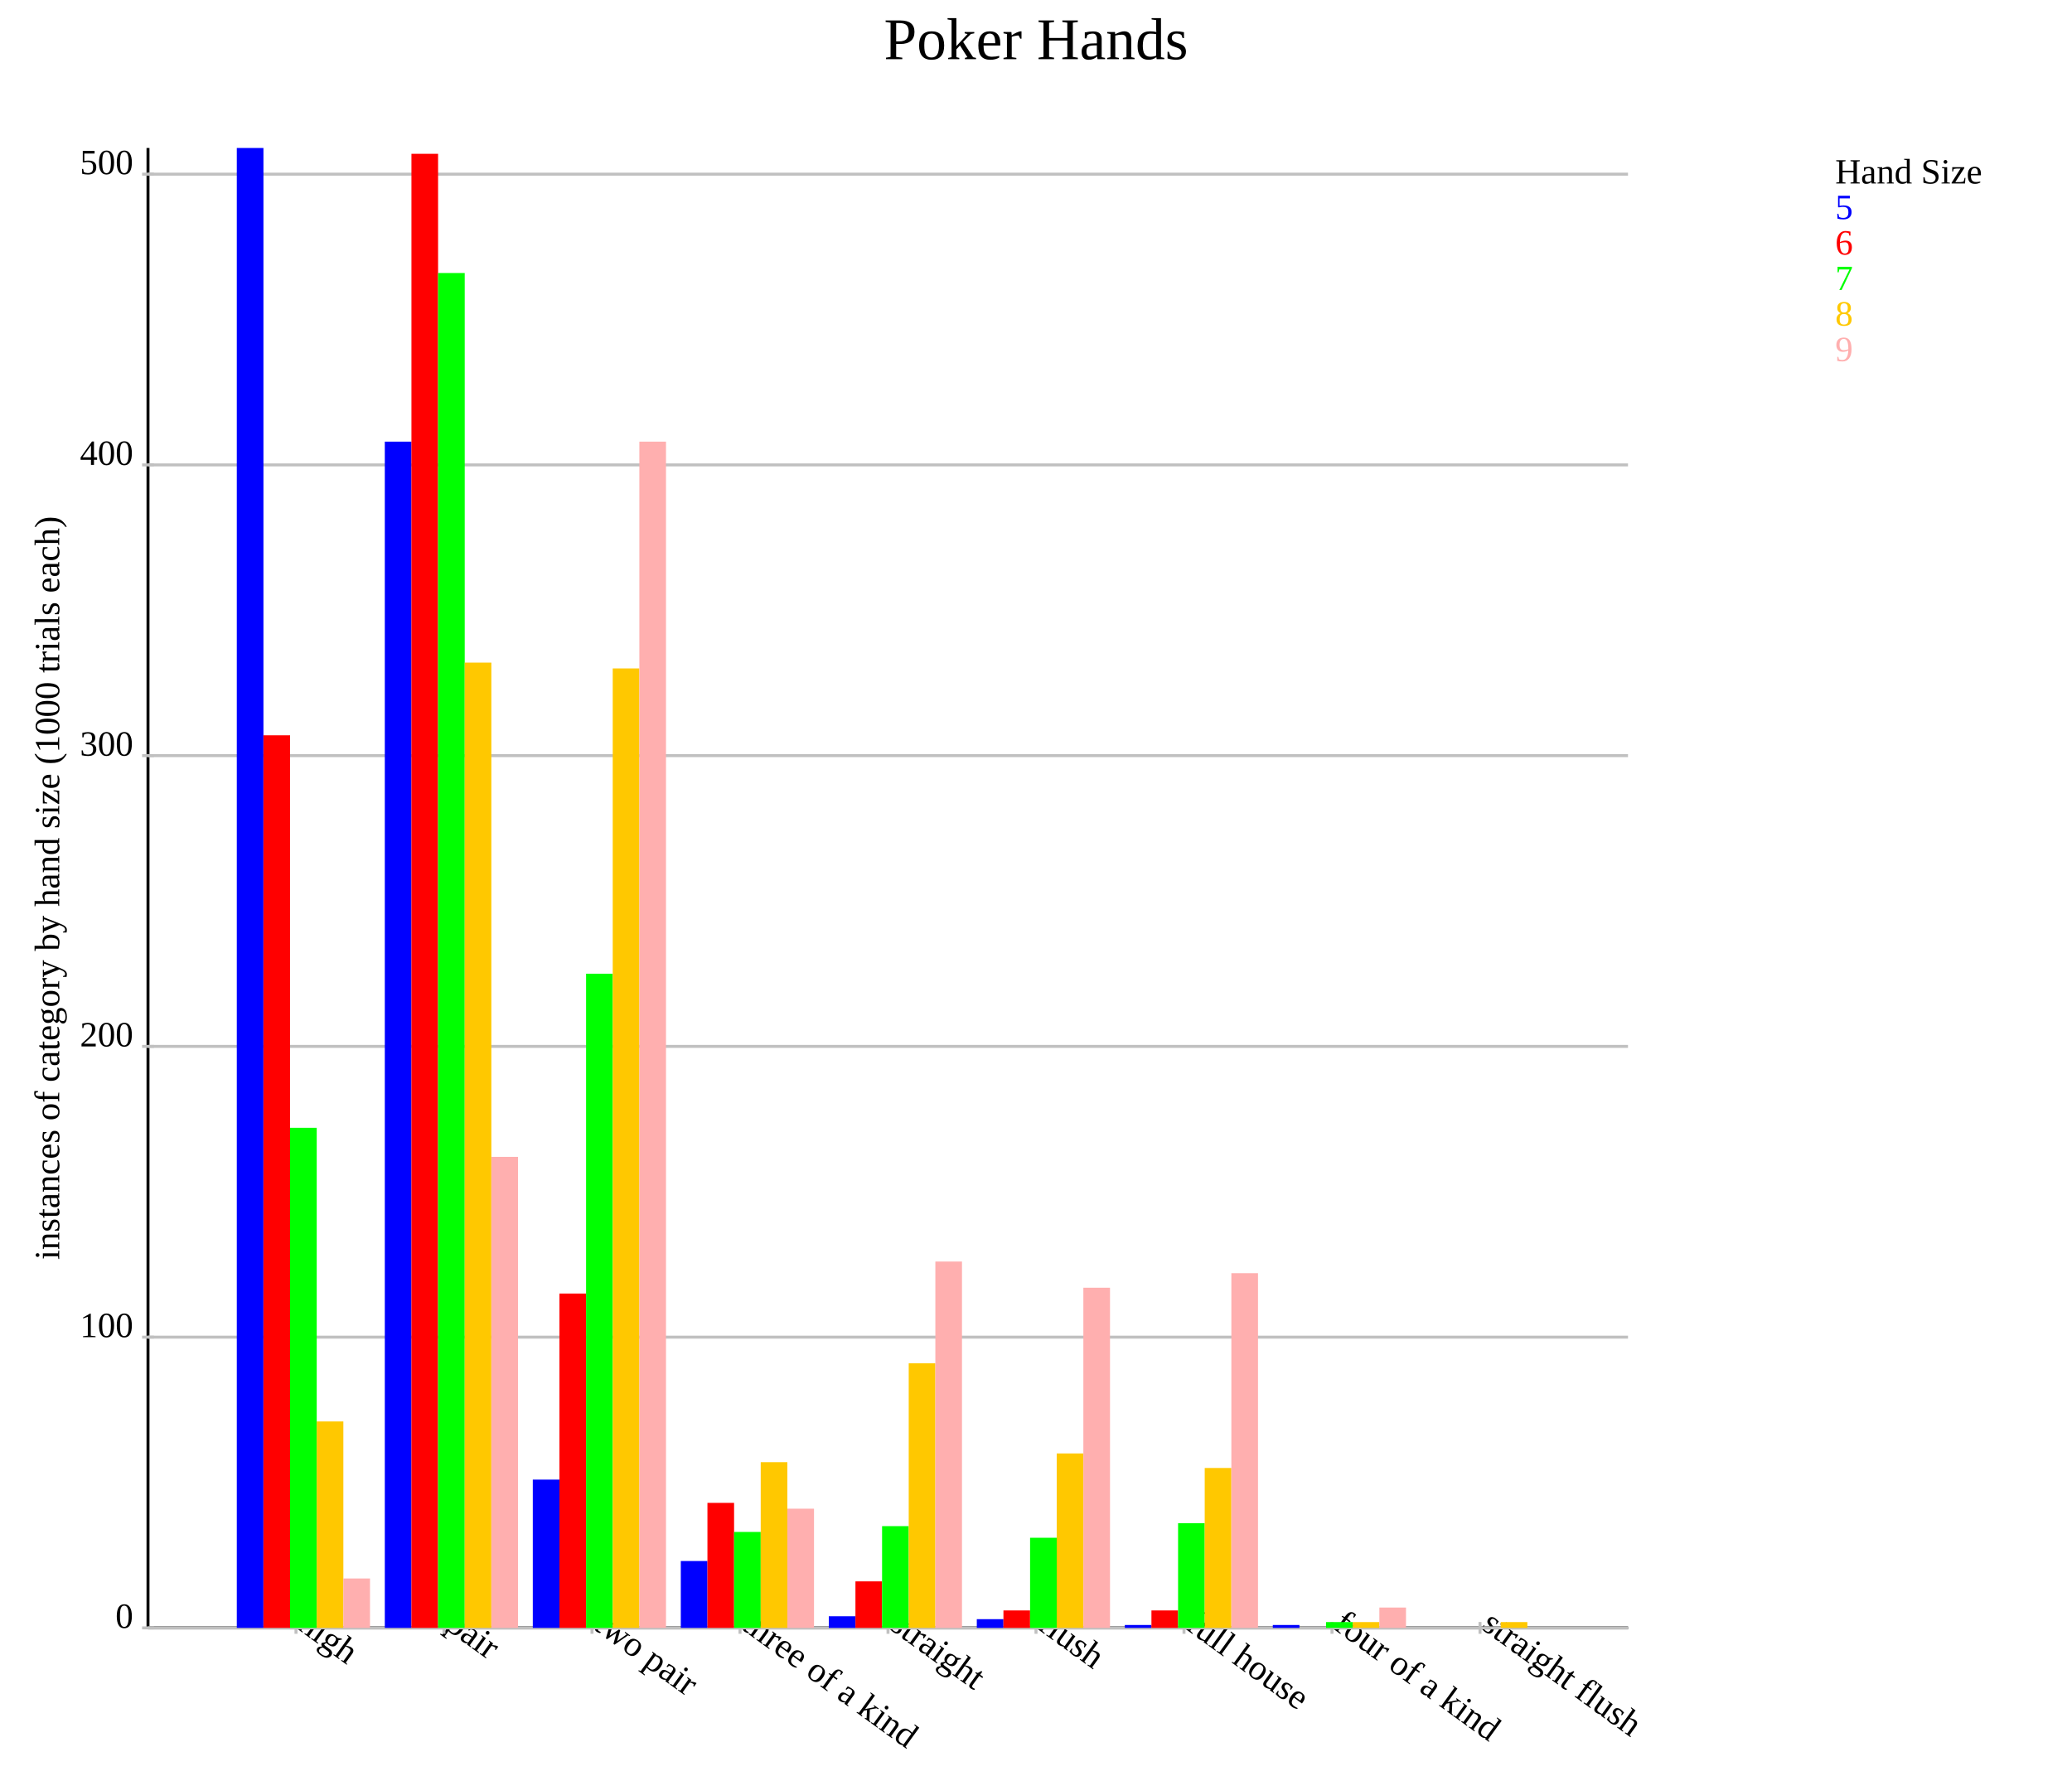
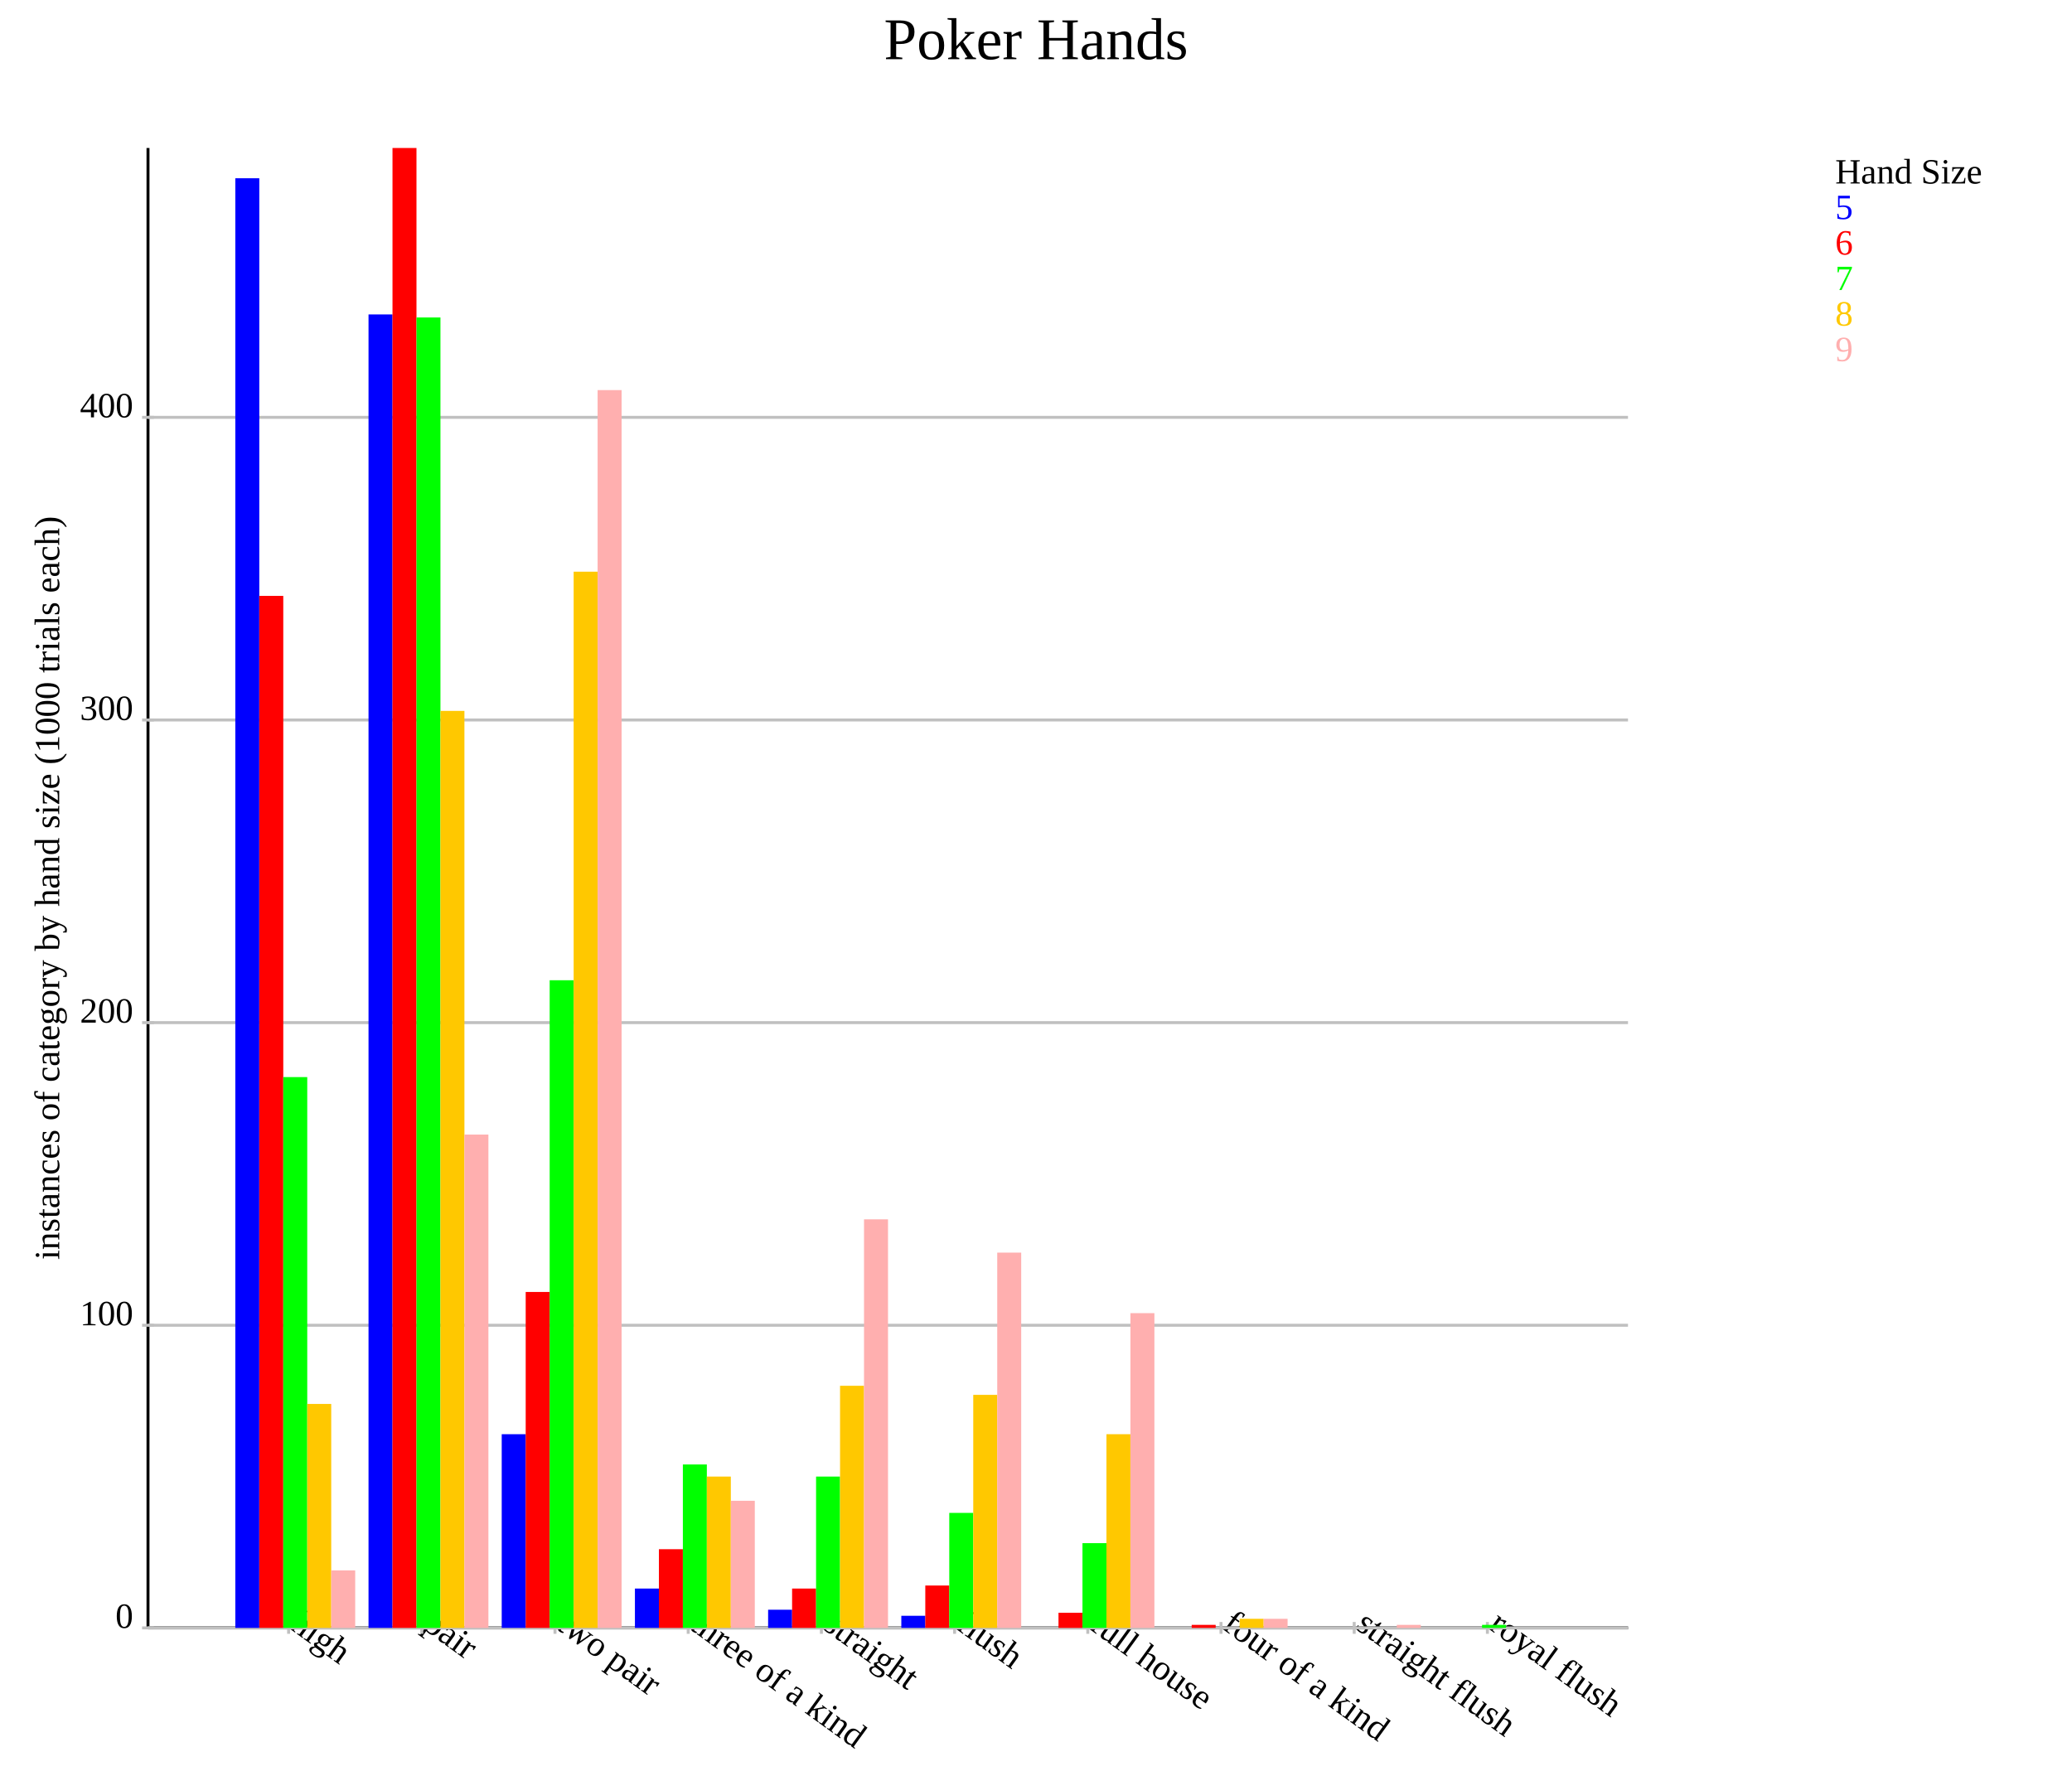
<svg xmlns="http://www.w3.org/2000/svg" version="1.1" width="700.0" height="600.0">
  <line x1="50.0" y1="550.0" x2="550.0" y2="550.0" stroke="rgb(0,0,0)" stroke-width="1" />
  <line x1="50.0" y1="550.0" x2="50.0" y2="50.0" stroke="rgb(0,0,0)" stroke-width="1" />
-   <text text-anchor="start" alignment-baseline="hanging" x="100.0" y="550.0" transform="rotate(36.0,100.0,550.0)" fill="rgb(0,0,0)" font-size="12.0">high</text>
-   <line x1="100.0" y1="548.0" x2="100.0" y2="552.0" stroke="rgb(192,192,192)" stroke-width="1" />
-   <text text-anchor="start" alignment-baseline="hanging" x="150.0" y="550.0" transform="rotate(36.0,150.0,550.0)" fill="rgb(0,0,0)" font-size="12.0">pair</text>
-   <line x1="150.0" y1="548.0" x2="150.0" y2="552.0" stroke="rgb(192,192,192)" stroke-width="1" />
-   <text text-anchor="start" alignment-baseline="hanging" x="200.0" y="550.0" transform="rotate(36.0,200.0,550.0)" fill="rgb(0,0,0)" font-size="12.0">two pair</text>
-   <line x1="200.0" y1="548.0" x2="200.0" y2="552.0" stroke="rgb(192,192,192)" stroke-width="1" />
-   <text text-anchor="start" alignment-baseline="hanging" x="250.0" y="550.0" transform="rotate(36.0,250.0,550.0)" fill="rgb(0,0,0)" font-size="12.0">three of a kind</text>
-   <line x1="250.0" y1="548.0" x2="250.0" y2="552.0" stroke="rgb(192,192,192)" stroke-width="1" />
-   <text text-anchor="start" alignment-baseline="hanging" x="300.0" y="550.0" transform="rotate(36.0,300.0,550.0)" fill="rgb(0,0,0)" font-size="12.0">straight</text>
-   <line x1="300.0" y1="548.0" x2="300.0" y2="552.0" stroke="rgb(192,192,192)" stroke-width="1" />
-   <text text-anchor="start" alignment-baseline="hanging" x="350" y="550.0" transform="rotate(36.0,350,550.0)" fill="rgb(0,0,0)" font-size="12.0">flush</text>
-   <line x1="350" y1="548.0" x2="350" y2="552.0" stroke="rgb(192,192,192)" stroke-width="1" />
-   <text text-anchor="start" alignment-baseline="hanging" x="400" y="550.0" transform="rotate(36.0,400,550.0)" fill="rgb(0,0,0)" font-size="12.0">full house</text>
-   <line x1="400" y1="548.0" x2="400" y2="552.0" stroke="rgb(192,192,192)" stroke-width="1" />
-   <text text-anchor="start" alignment-baseline="hanging" x="450.0" y="550.0" transform="rotate(36.0,450.0,550.0)" fill="rgb(0,0,0)" font-size="12.0">four of a kind</text>
-   <line x1="450.0" y1="548.0" x2="450.0" y2="552.0" stroke="rgb(192,192,192)" stroke-width="1" />
-   <text text-anchor="start" alignment-baseline="hanging" x="500" y="550.0" transform="rotate(36.0,500,550.0)" fill="rgb(0,0,0)" font-size="12.0">straight flush</text>
-   <line x1="500" y1="548.0" x2="500" y2="552.0" stroke="rgb(192,192,192)" stroke-width="1" />
+   <text text-anchor="start" alignment-baseline="hanging" x="97.5" y="550.0" transform="rotate(36.0,97.5,550.0)" fill="rgb(0,0,0)" font-size="12.0">high</text>
+   <line x1="97.5" y1="548.0" x2="97.5" y2="552.0" stroke="rgb(192,192,192)" stroke-width="1" />
+   <text text-anchor="start" alignment-baseline="hanging" x="142.5" y="550.0" transform="rotate(36.0,142.5,550.0)" fill="rgb(0,0,0)" font-size="12.0">pair</text>
+   <line x1="142.5" y1="548.0" x2="142.5" y2="552.0" stroke="rgb(192,192,192)" stroke-width="1" />
+   <text text-anchor="start" alignment-baseline="hanging" x="187.5" y="550.0" transform="rotate(36.0,187.5,550.0)" fill="rgb(0,0,0)" font-size="12.0">two pair</text>
+   <line x1="187.5" y1="548.0" x2="187.5" y2="552.0" stroke="rgb(192,192,192)" stroke-width="1" />
+   <text text-anchor="start" alignment-baseline="hanging" x="232.5" y="550.0" transform="rotate(36.0,232.5,550.0)" fill="rgb(0,0,0)" font-size="12.0">three of a kind</text>
+   <line x1="232.5" y1="548.0" x2="232.5" y2="552.0" stroke="rgb(192,192,192)" stroke-width="1" />
+   <text text-anchor="start" alignment-baseline="hanging" x="277.5" y="550.0" transform="rotate(36.0,277.5,550.0)" fill="rgb(0,0,0)" font-size="12.0">straight</text>
+   <line x1="277.5" y1="548.0" x2="277.5" y2="552.0" stroke="rgb(192,192,192)" stroke-width="1" />
+   <text text-anchor="start" alignment-baseline="hanging" x="322.5" y="550.0" transform="rotate(36.0,322.5,550.0)" fill="rgb(0,0,0)" font-size="12.0">flush</text>
+   <line x1="322.5" y1="548.0" x2="322.5" y2="552.0" stroke="rgb(192,192,192)" stroke-width="1" />
+   <text text-anchor="start" alignment-baseline="hanging" x="367.5" y="550.0" transform="rotate(36.0,367.5,550.0)" fill="rgb(0,0,0)" font-size="12.0">full house</text>
+   <line x1="367.5" y1="548.0" x2="367.5" y2="552.0" stroke="rgb(192,192,192)" stroke-width="1" />
+   <text text-anchor="start" alignment-baseline="hanging" x="412.5" y="550.0" transform="rotate(36.0,412.5,550.0)" fill="rgb(0,0,0)" font-size="12.0">four of a kind</text>
+   <line x1="412.5" y1="548.0" x2="412.5" y2="552.0" stroke="rgb(192,192,192)" stroke-width="1" />
+   <text text-anchor="start" alignment-baseline="hanging" x="457.5" y="550.0" transform="rotate(36.0,457.5,550.0)" fill="rgb(0,0,0)" font-size="12.0">straight flush</text>
+   <line x1="457.5" y1="548.0" x2="457.5" y2="552.0" stroke="rgb(192,192,192)" stroke-width="1" />
+   <text text-anchor="start" alignment-baseline="hanging" x="502.5" y="550.0" transform="rotate(36.0,502.5,550.0)" fill="rgb(0,0,0)" font-size="12.0">royal flush</text>
+   <line x1="502.5" y1="548.0" x2="502.5" y2="552.0" stroke="rgb(192,192,192)" stroke-width="1" />
  <line x1="50.0" y1="550.0" x2="550.0" y2="550.0" stroke="rgb(192,192,192)" stroke-width="1" />
  <text text-anchor="end" alignment-baseline="middle" x="45.0" y="550.0" font-size="12.0">0</text>
  <line x1="48.0" y1="550.0" x2="52.0" y2="550.0" stroke="rgb(192,192,192)" stroke-width="1" />
-   <line x1="50.0" y1="451.768" x2="550.0" y2="451.768" stroke="rgb(192,192,192)" stroke-width="1" />
-   <text text-anchor="end" alignment-baseline="middle" x="45.0" y="451.768" font-size="12.0">100</text>
-   <line x1="48.0" y1="451.768" x2="52.0" y2="451.768" stroke="rgb(192,192,192)" stroke-width="1" />
-   <line x1="50.0" y1="353.536" x2="550.0" y2="353.536" stroke="rgb(192,192,192)" stroke-width="1" />
-   <text text-anchor="end" alignment-baseline="middle" x="45.0" y="353.536" font-size="12.0">200</text>
-   <line x1="48.0" y1="353.536" x2="52.0" y2="353.536" stroke="rgb(192,192,192)" stroke-width="1" />
-   <line x1="50.0" y1="255.305" x2="550.0" y2="255.305" stroke="rgb(192,192,192)" stroke-width="1" />
-   <text text-anchor="end" alignment-baseline="middle" x="45.0" y="255.305" font-size="12.0">300</text>
-   <line x1="48.0" y1="255.305" x2="52.0" y2="255.305" stroke="rgb(192,192,192)" stroke-width="1" />
-   <line x1="50.0" y1="157.073" x2="550.0" y2="157.073" stroke="rgb(192,192,192)" stroke-width="1" />
-   <text text-anchor="end" alignment-baseline="middle" x="45.0" y="157.073" font-size="12.0">400</text>
-   <line x1="48.0" y1="157.073" x2="52.0" y2="157.073" stroke="rgb(192,192,192)" stroke-width="1" />
-   <line x1="50.0" y1="58.841" x2="550.0" y2="58.841" stroke="rgb(192,192,192)" stroke-width="1" />
-   <text text-anchor="end" alignment-baseline="middle" x="45.0" y="58.841" font-size="12.0">500</text>
-   <line x1="48.0" y1="58.841" x2="52.0" y2="58.841" stroke="rgb(192,192,192)" stroke-width="1" />
-   <rect x="80.0" y="50.0" width="9.0" height="500.0" fill="rgb(0,0,255)" stroke-width="1" />
-   <rect x="130.0" y="149.214" width="9.0" height="400.786" fill="rgb(0,0,255)" stroke-width="1" />
-   <rect x="180.0" y="499.902" width="9.0" height="50.098" fill="rgb(0,0,255)" stroke-width="1" />
-   <rect x="230" y="527.407" width="9.0" height="22.593" fill="rgb(0,0,255)" stroke-width="1" />
-   <rect x="280.0" y="546.071" width="9.0" height="3.929" fill="rgb(0,0,255)" stroke-width="1" />
-   <rect x="330.0" y="547.053" width="9" height="2.947" fill="rgb(0,0,255)" stroke-width="1" />
-   <rect x="380" y="549.018" width="9.0" height="0.982" fill="rgb(0,0,255)" stroke-width="1" />
-   <rect x="430.0" y="549.018" width="9.0" height="0.982" fill="rgb(0,0,255)" stroke-width="1" />
-   <rect x="480" y="550.0" width="9.0" height="0.0" fill="rgb(0,0,255)" stroke-width="1" />
-   <rect x="89.0" y="248.428" width="9.0" height="301.572" fill="rgb(255,0,0)" stroke-width="1" />
-   <rect x="139.0" y="51.965" width="9.0" height="498.035" fill="rgb(255,0,0)" stroke-width="1" />
-   <rect x="189.0" y="437.033" width="9" height="112.967" fill="rgb(255,0,0)" stroke-width="1" />
-   <rect x="239" y="507.76" width="9.0" height="42.24" fill="rgb(255,0,0)" stroke-width="1" />
-   <rect x="289.0" y="534.283" width="9.0" height="15.717" fill="rgb(255,0,0)" stroke-width="1" />
-   <rect x="339" y="544.106" width="9.0" height="5.894" fill="rgb(255,0,0)" stroke-width="1" />
-   <rect x="389" y="544.106" width="9" height="5.894" fill="rgb(255,0,0)" stroke-width="1" />
-   <rect x="439.0" y="550.0" width="9.0" height="0.0" fill="rgb(255,0,0)" stroke-width="1" />
-   <rect x="489" y="550.0" width="9.0" height="0.0" fill="rgb(255,0,0)" stroke-width="1" />
-   <rect x="98.0" y="381.041" width="9.0" height="168.959" fill="rgb(0,255,0)" stroke-width="1" />
-   <rect x="148.0" y="92.24" width="9.0" height="457.76" fill="rgb(0,255,0)" stroke-width="1" />
-   <rect x="198" y="328.978" width="9.0" height="221.022" fill="rgb(0,255,0)" stroke-width="1" />
-   <rect x="248.0" y="517.583" width="9.0" height="32.417" fill="rgb(0,255,0)" stroke-width="1" />
-   <rect x="298.0" y="515.619" width="9.0" height="34.381" fill="rgb(0,255,0)" stroke-width="1" />
-   <rect x="348" y="519.548" width="9.0" height="30.452" fill="rgb(0,255,0)" stroke-width="1" />
-   <rect x="398" y="514.637" width="9.0" height="35.363" fill="rgb(0,255,0)" stroke-width="1" />
-   <rect x="448.0" y="548.035" width="9.0" height="1.965" fill="rgb(0,255,0)" stroke-width="1" />
-   <rect x="498" y="550.0" width="9.0" height="0.0" fill="rgb(0,255,0)" stroke-width="1" />
-   <rect x="107.0" y="480.255" width="9.0" height="69.745" fill="rgb(255,200,0)" stroke-width="1" />
-   <rect x="157.0" y="223.87" width="9.0" height="326.13" fill="rgb(255,200,0)" stroke-width="1" />
-   <rect x="207.0" y="225.835" width="9.0" height="324.165" fill="rgb(255,200,0)" stroke-width="1" />
-   <rect x="257.0" y="494.008" width="9.0" height="55.992" fill="rgb(255,200,0)" stroke-width="1" />
-   <rect x="307.0" y="460.609" width="9.0" height="89.391" fill="rgb(255,200,0)" stroke-width="1" />
-   <rect x="357" y="491.061" width="9.0" height="58.939" fill="rgb(255,200,0)" stroke-width="1" />
-   <rect x="407" y="495.972" width="9.0" height="54.028" fill="rgb(255,200,0)" stroke-width="1" />
-   <rect x="457.0" y="548.035" width="9" height="1.965" fill="rgb(255,200,0)" stroke-width="1" />
-   <rect x="507" y="548.035" width="9" height="1.965" fill="rgb(255,200,0)" stroke-width="1" />
-   <rect x="116.0" y="533.301" width="9" height="16.699" fill="rgb(255,175,175)" stroke-width="1" />
-   <rect x="166.0" y="390.864" width="9.0" height="159.136" fill="rgb(255,175,175)" stroke-width="1" />
-   <rect x="216.0" y="149.214" width="9" height="400.786" fill="rgb(255,175,175)" stroke-width="1" />
-   <rect x="266.0" y="509.725" width="9.0" height="40.275" fill="rgb(255,175,175)" stroke-width="1" />
-   <rect x="316.0" y="426.228" width="9.0" height="123.772" fill="rgb(255,175,175)" stroke-width="1" />
-   <rect x="366" y="435.069" width="9.0" height="114.931" fill="rgb(255,175,175)" stroke-width="1" />
-   <rect x="416" y="430.157" width="9.0" height="119.843" fill="rgb(255,175,175)" stroke-width="1" />
-   <rect x="466" y="543.124" width="9.0" height="6.876" fill="rgb(255,175,175)" stroke-width="1" />
-   <rect x="516.0" y="550.0" width="9" height="0.0" fill="rgb(255,175,175)" stroke-width="1" />
+   <line x1="50.0" y1="447.751" x2="550.0" y2="447.751" stroke="rgb(192,192,192)" stroke-width="1" />
+   <text text-anchor="end" alignment-baseline="middle" x="45.0" y="447.751" font-size="12.0">100</text>
+   <line x1="48.0" y1="447.751" x2="52.0" y2="447.751" stroke="rgb(192,192,192)" stroke-width="1" />
+   <line x1="50.0" y1="345.501" x2="550.0" y2="345.501" stroke="rgb(192,192,192)" stroke-width="1" />
+   <text text-anchor="end" alignment-baseline="middle" x="45.0" y="345.501" font-size="12.0">200</text>
+   <line x1="48.0" y1="345.501" x2="52.0" y2="345.501" stroke="rgb(192,192,192)" stroke-width="1" />
+   <line x1="50.0" y1="243.252" x2="550.0" y2="243.252" stroke="rgb(192,192,192)" stroke-width="1" />
+   <text text-anchor="end" alignment-baseline="middle" x="45.0" y="243.252" font-size="12.0">300</text>
+   <line x1="48.0" y1="243.252" x2="52.0" y2="243.252" stroke="rgb(192,192,192)" stroke-width="1" />
+   <line x1="50.0" y1="141.002" x2="550.0" y2="141.002" stroke="rgb(192,192,192)" stroke-width="1" />
+   <text text-anchor="end" alignment-baseline="middle" x="45.0" y="141.002" font-size="12.0">400</text>
+   <line x1="48.0" y1="141.002" x2="52.0" y2="141.002" stroke="rgb(192,192,192)" stroke-width="1" />
+   <rect x="79.5" y="60.225" width="8.1" height="489.775" fill="rgb(0,0,255)" stroke-width="1" />
+   <rect x="124.5" y="106.237" width="8.1" height="443.763" fill="rgb(0,0,255)" stroke-width="1" />
+   <rect x="169.5" y="484.56" width="8.1" height="65.44" fill="rgb(0,0,255)" stroke-width="1" />
+   <rect x="214.5" y="536.708" width="8.1" height="13.292" fill="rgb(0,0,255)" stroke-width="1" />
+   <rect x="259.5" y="543.865" width="8.1" height="6.135" fill="rgb(0,0,255)" stroke-width="1" />
+   <rect x="304.5" y="545.91" width="8.1" height="4.09" fill="rgb(0,0,255)" stroke-width="1" />
+   <rect x="349.5" y="550.0" width="8.1" height="0.0" fill="rgb(0,0,255)" stroke-width="1" />
+   <rect x="394.5" y="550.0" width="8.1" height="0.0" fill="rgb(0,0,255)" stroke-width="1" />
+   <rect x="439.5" y="550.0" width="8.1" height="0.0" fill="rgb(0,0,255)" stroke-width="1" />
+   <rect x="484.5" y="550.0" width="8.1" height="0.0" fill="rgb(0,0,255)" stroke-width="1" />
+   <rect x="87.6" y="201.329" width="8.1" height="348.671" fill="rgb(255,0,0)" stroke-width="1" />
+   <rect x="132.6" y="50.0" width="8.1" height="500.0" fill="rgb(255,0,0)" stroke-width="1" />
+   <rect x="177.6" y="436.503" width="8.1" height="113.497" fill="rgb(255,0,0)" stroke-width="1" />
+   <rect x="222.6" y="523.415" width="8.1" height="26.585" fill="rgb(255,0,0)" stroke-width="1" />
+   <rect x="267.6" y="536.708" width="8.1" height="13.292" fill="rgb(255,0,0)" stroke-width="1" />
+   <rect x="312.6" y="535.685" width="8.1" height="14.315" fill="rgb(255,0,0)" stroke-width="1" />
+   <rect x="357.6" y="544.888" width="8.1" height="5.112" fill="rgb(255,0,0)" stroke-width="1" />
+   <rect x="402.6" y="548.978" width="8.1" height="1.022" fill="rgb(255,0,0)" stroke-width="1" />
+   <rect x="447.6" y="550.0" width="8.1" height="0.0" fill="rgb(255,0,0)" stroke-width="1" />
+   <rect x="492.6" y="550.0" width="8.1" height="0.0" fill="rgb(255,0,0)" stroke-width="1" />
+   <rect x="95.7" y="363.906" width="8.1" height="186.094" fill="rgb(0,255,0)" stroke-width="1" />
+   <rect x="140.7" y="107.26" width="8.1" height="442.74" fill="rgb(0,255,0)" stroke-width="1" />
+   <rect x="185.7" y="331.186" width="8.1" height="218.814" fill="rgb(0,255,0)" stroke-width="1" />
+   <rect x="230.7" y="494.785" width="8.1" height="55.215" fill="rgb(0,255,0)" stroke-width="1" />
+   <rect x="275.7" y="498.875" width="8.1" height="51.125" fill="rgb(0,255,0)" stroke-width="1" />
+   <rect x="320.7" y="511.145" width="8.1" height="38.855" fill="rgb(0,255,0)" stroke-width="1" />
+   <rect x="365.7" y="521.37" width="8.1" height="28.63" fill="rgb(0,255,0)" stroke-width="1" />
+   <rect x="410.7" y="550.0" width="8.1" height="0.0" fill="rgb(0,255,0)" stroke-width="1" />
+   <rect x="455.7" y="550.0" width="8.1" height="0.0" fill="rgb(0,255,0)" stroke-width="1" />
+   <rect x="500.7" y="548.978" width="8.1" height="1.022" fill="rgb(0,255,0)" stroke-width="1" />
+   <rect x="103.8" y="474.335" width="8.1" height="75.665" fill="rgb(255,200,0)" stroke-width="1" />
+   <rect x="148.8" y="240.184" width="8.1" height="309.816" fill="rgb(255,200,0)" stroke-width="1" />
+   <rect x="193.8" y="193.149" width="8.1" height="356.851" fill="rgb(255,200,0)" stroke-width="1" />
+   <rect x="238.8" y="498.875" width="8.1" height="51.125" fill="rgb(255,200,0)" stroke-width="1" />
+   <rect x="283.8" y="468.2" width="8.1" height="81.8" fill="rgb(255,200,0)" stroke-width="1" />
+   <rect x="328.8" y="471.268" width="8.1" height="78.732" fill="rgb(255,200,0)" stroke-width="1" />
+   <rect x="373.8" y="484.56" width="8.1" height="65.44" fill="rgb(255,200,0)" stroke-width="1" />
+   <rect x="418.8" y="546.933" width="8.1" height="3.067" fill="rgb(255,200,0)" stroke-width="1" />
+   <rect x="463.8" y="550.0" width="8.1" height="0.0" fill="rgb(255,200,0)" stroke-width="1" />
+   <rect x="508.8" y="550.0" width="8.1" height="0.0" fill="rgb(255,200,0)" stroke-width="1" />
+   <rect x="111.9" y="530.573" width="8.1" height="19.427" fill="rgb(255,175,175)" stroke-width="1" />
+   <rect x="156.9" y="383.333" width="8.1" height="166.667" fill="rgb(255,175,175)" stroke-width="1" />
+   <rect x="201.9" y="131.8" width="8.1" height="418.2" fill="rgb(255,175,175)" stroke-width="1" />
+   <rect x="246.9" y="507.055" width="8.1" height="42.945" fill="rgb(255,175,175)" stroke-width="1" />
+   <rect x="291.9" y="411.963" width="8.1" height="138.037" fill="rgb(255,175,175)" stroke-width="1" />
+   <rect x="336.9" y="423.211" width="8.1" height="126.789" fill="rgb(255,175,175)" stroke-width="1" />
+   <rect x="381.9" y="443.661" width="8.1" height="106.339" fill="rgb(255,175,175)" stroke-width="1" />
+   <rect x="426.9" y="546.933" width="8.1" height="3.067" fill="rgb(255,175,175)" stroke-width="1" />
+   <rect x="471.9" y="548.978" width="8.1" height="1.022" fill="rgb(255,175,175)" stroke-width="1" />
+   <rect x="516.9" y="550.0" width="8.1" height="0.0" fill="rgb(255,175,175)" stroke-width="1" />
  <text x="620" y="62" font-size="12">Hand Size</text>
  <text x="620" y="74" fill="rgb(0,0,255)" font-size="12">5</text>
  <text x="620" y="86" fill="rgb(255,0,0)" font-size="12">6</text>
  <text x="620" y="98" fill="rgb(0,255,0)" font-size="12">7</text>
  <text x="620" y="110" fill="rgb(255,200,0)" font-size="12">8</text>
  <text x="620" y="122" fill="rgb(255,175,175)" font-size="12">9</text>
  <text text-anchor="middle" x="350.0" y="20.0" fill="rgb(0,0,0)" font-size="20.0">Poker Hands</text>
  <text text-anchor="middle" x="20.0" y="300.0" transform="rotate(-90.0 20.0 300.0)" fill="rgb(0,0,0)" font-size="12.0">instances of category by hand size (1000 trials each)</text>Sorry, your browser does not support inline SVG.</svg>
